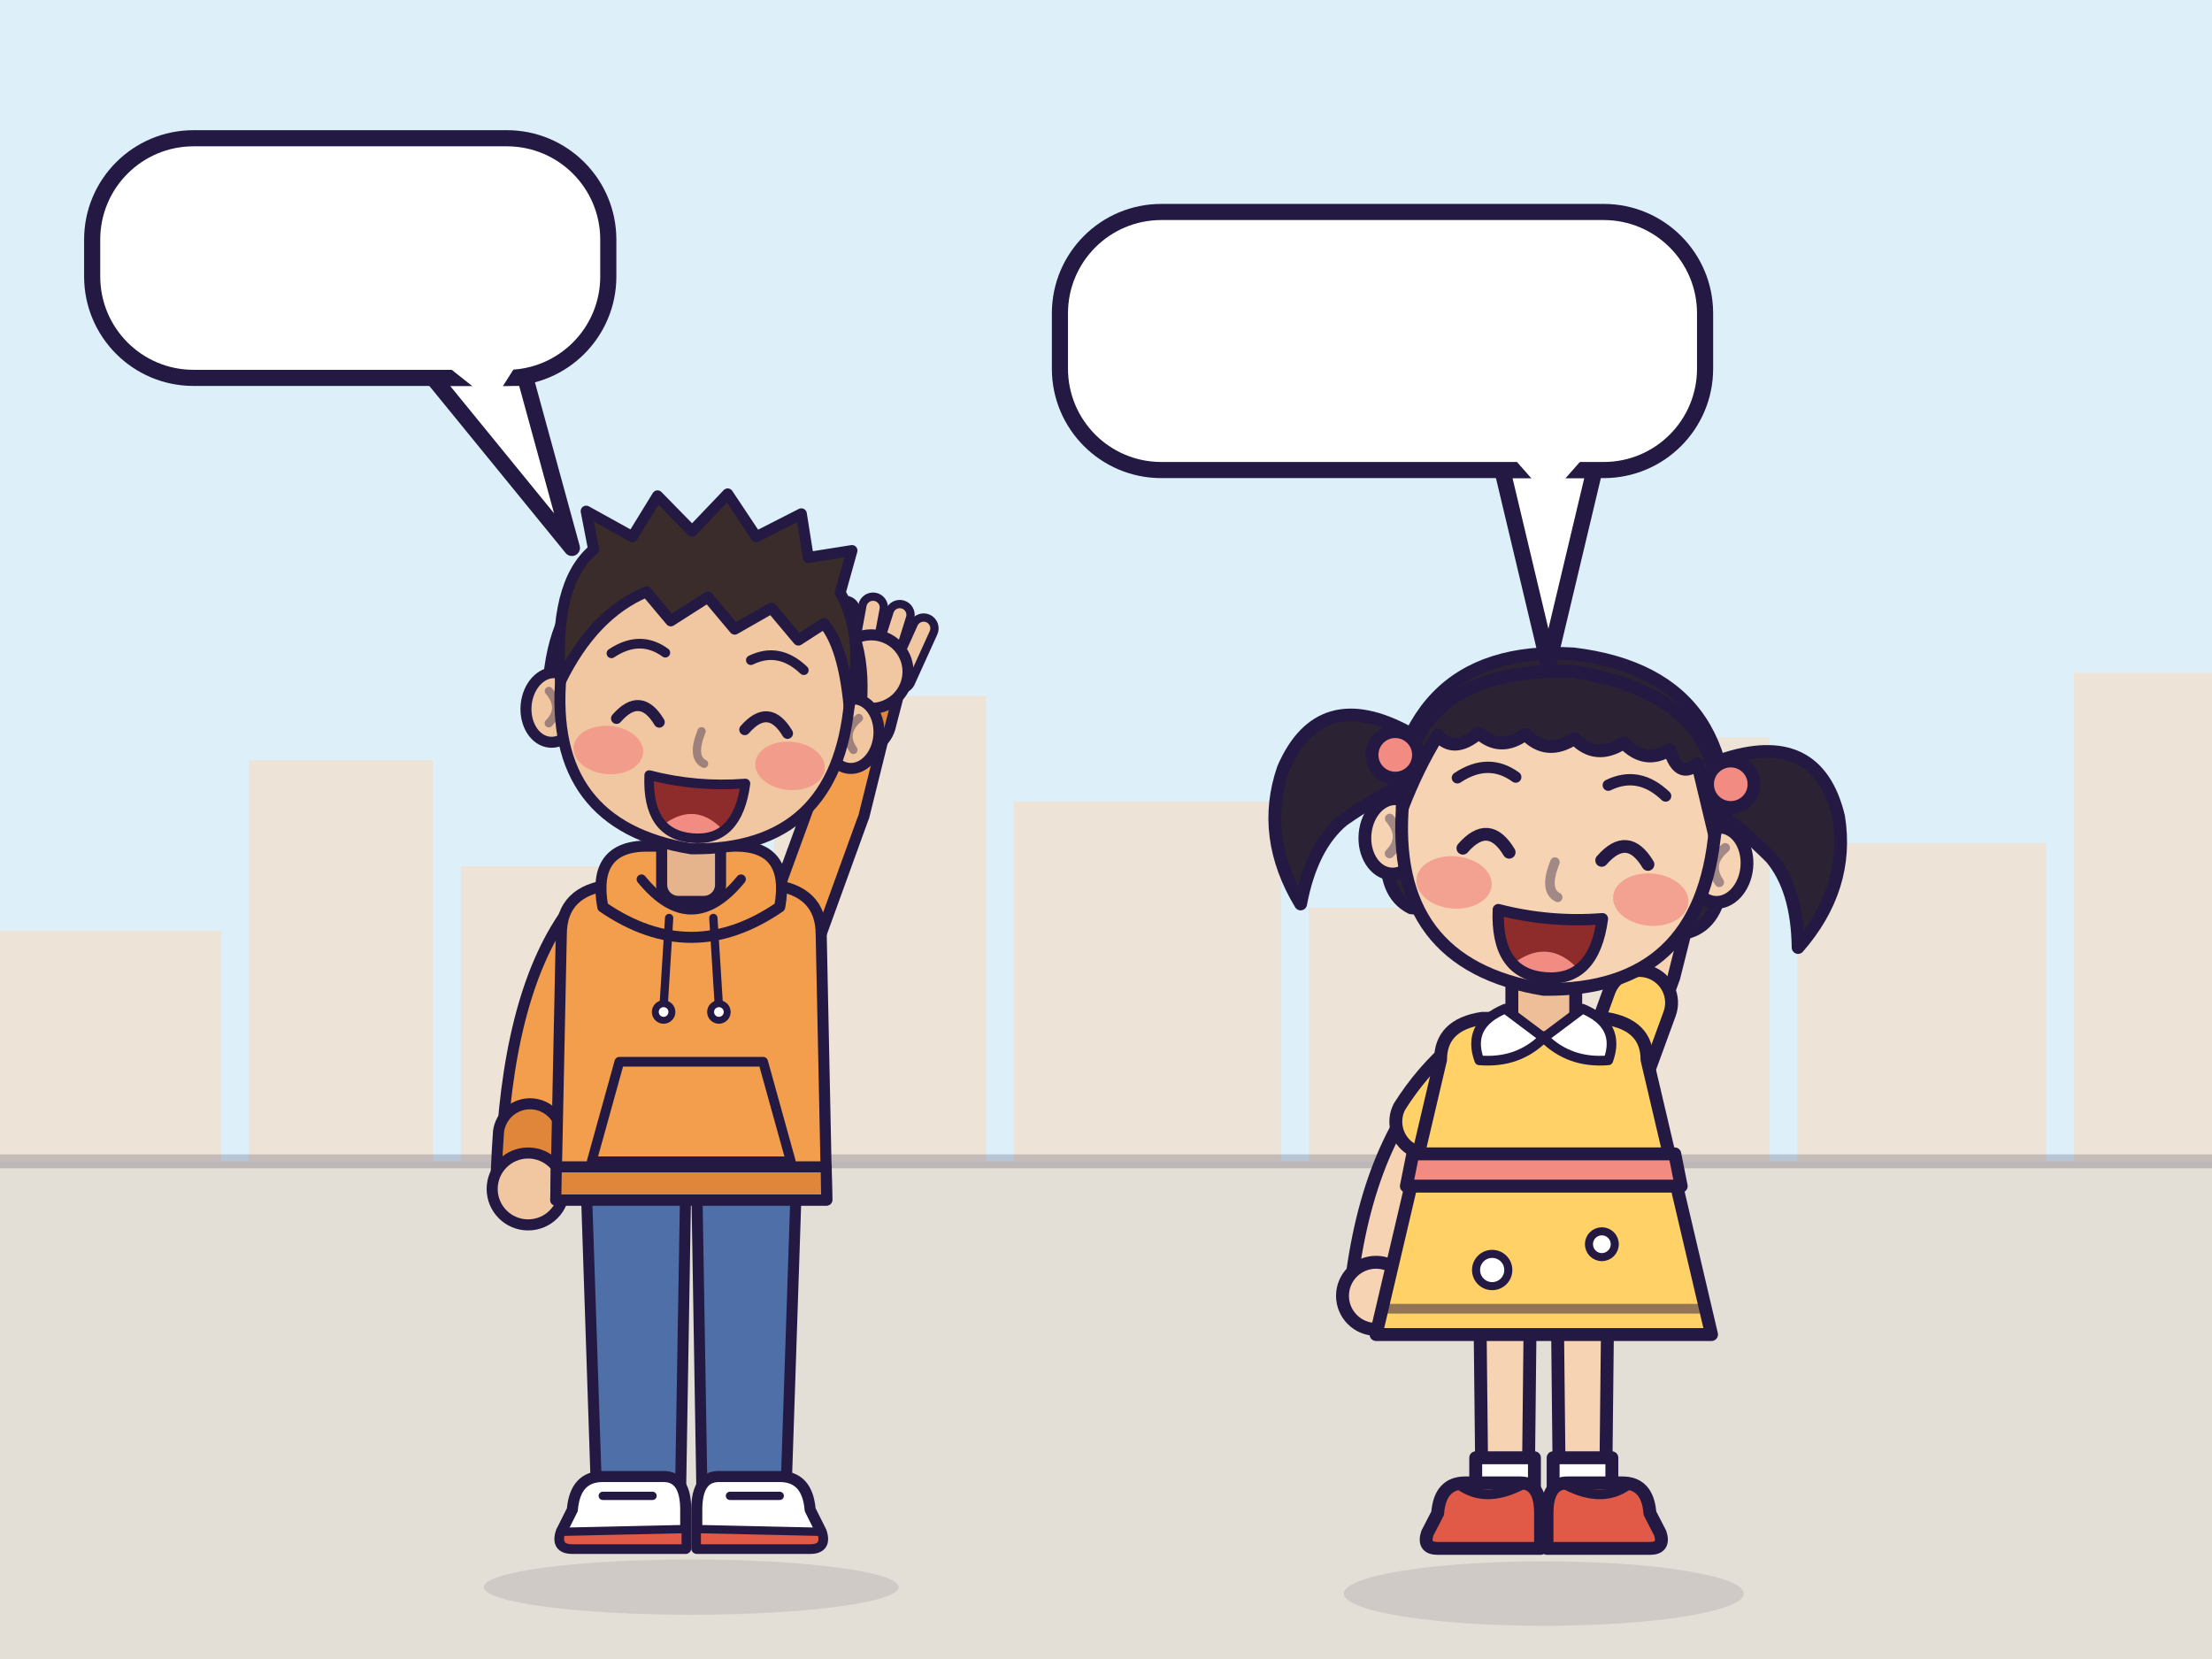
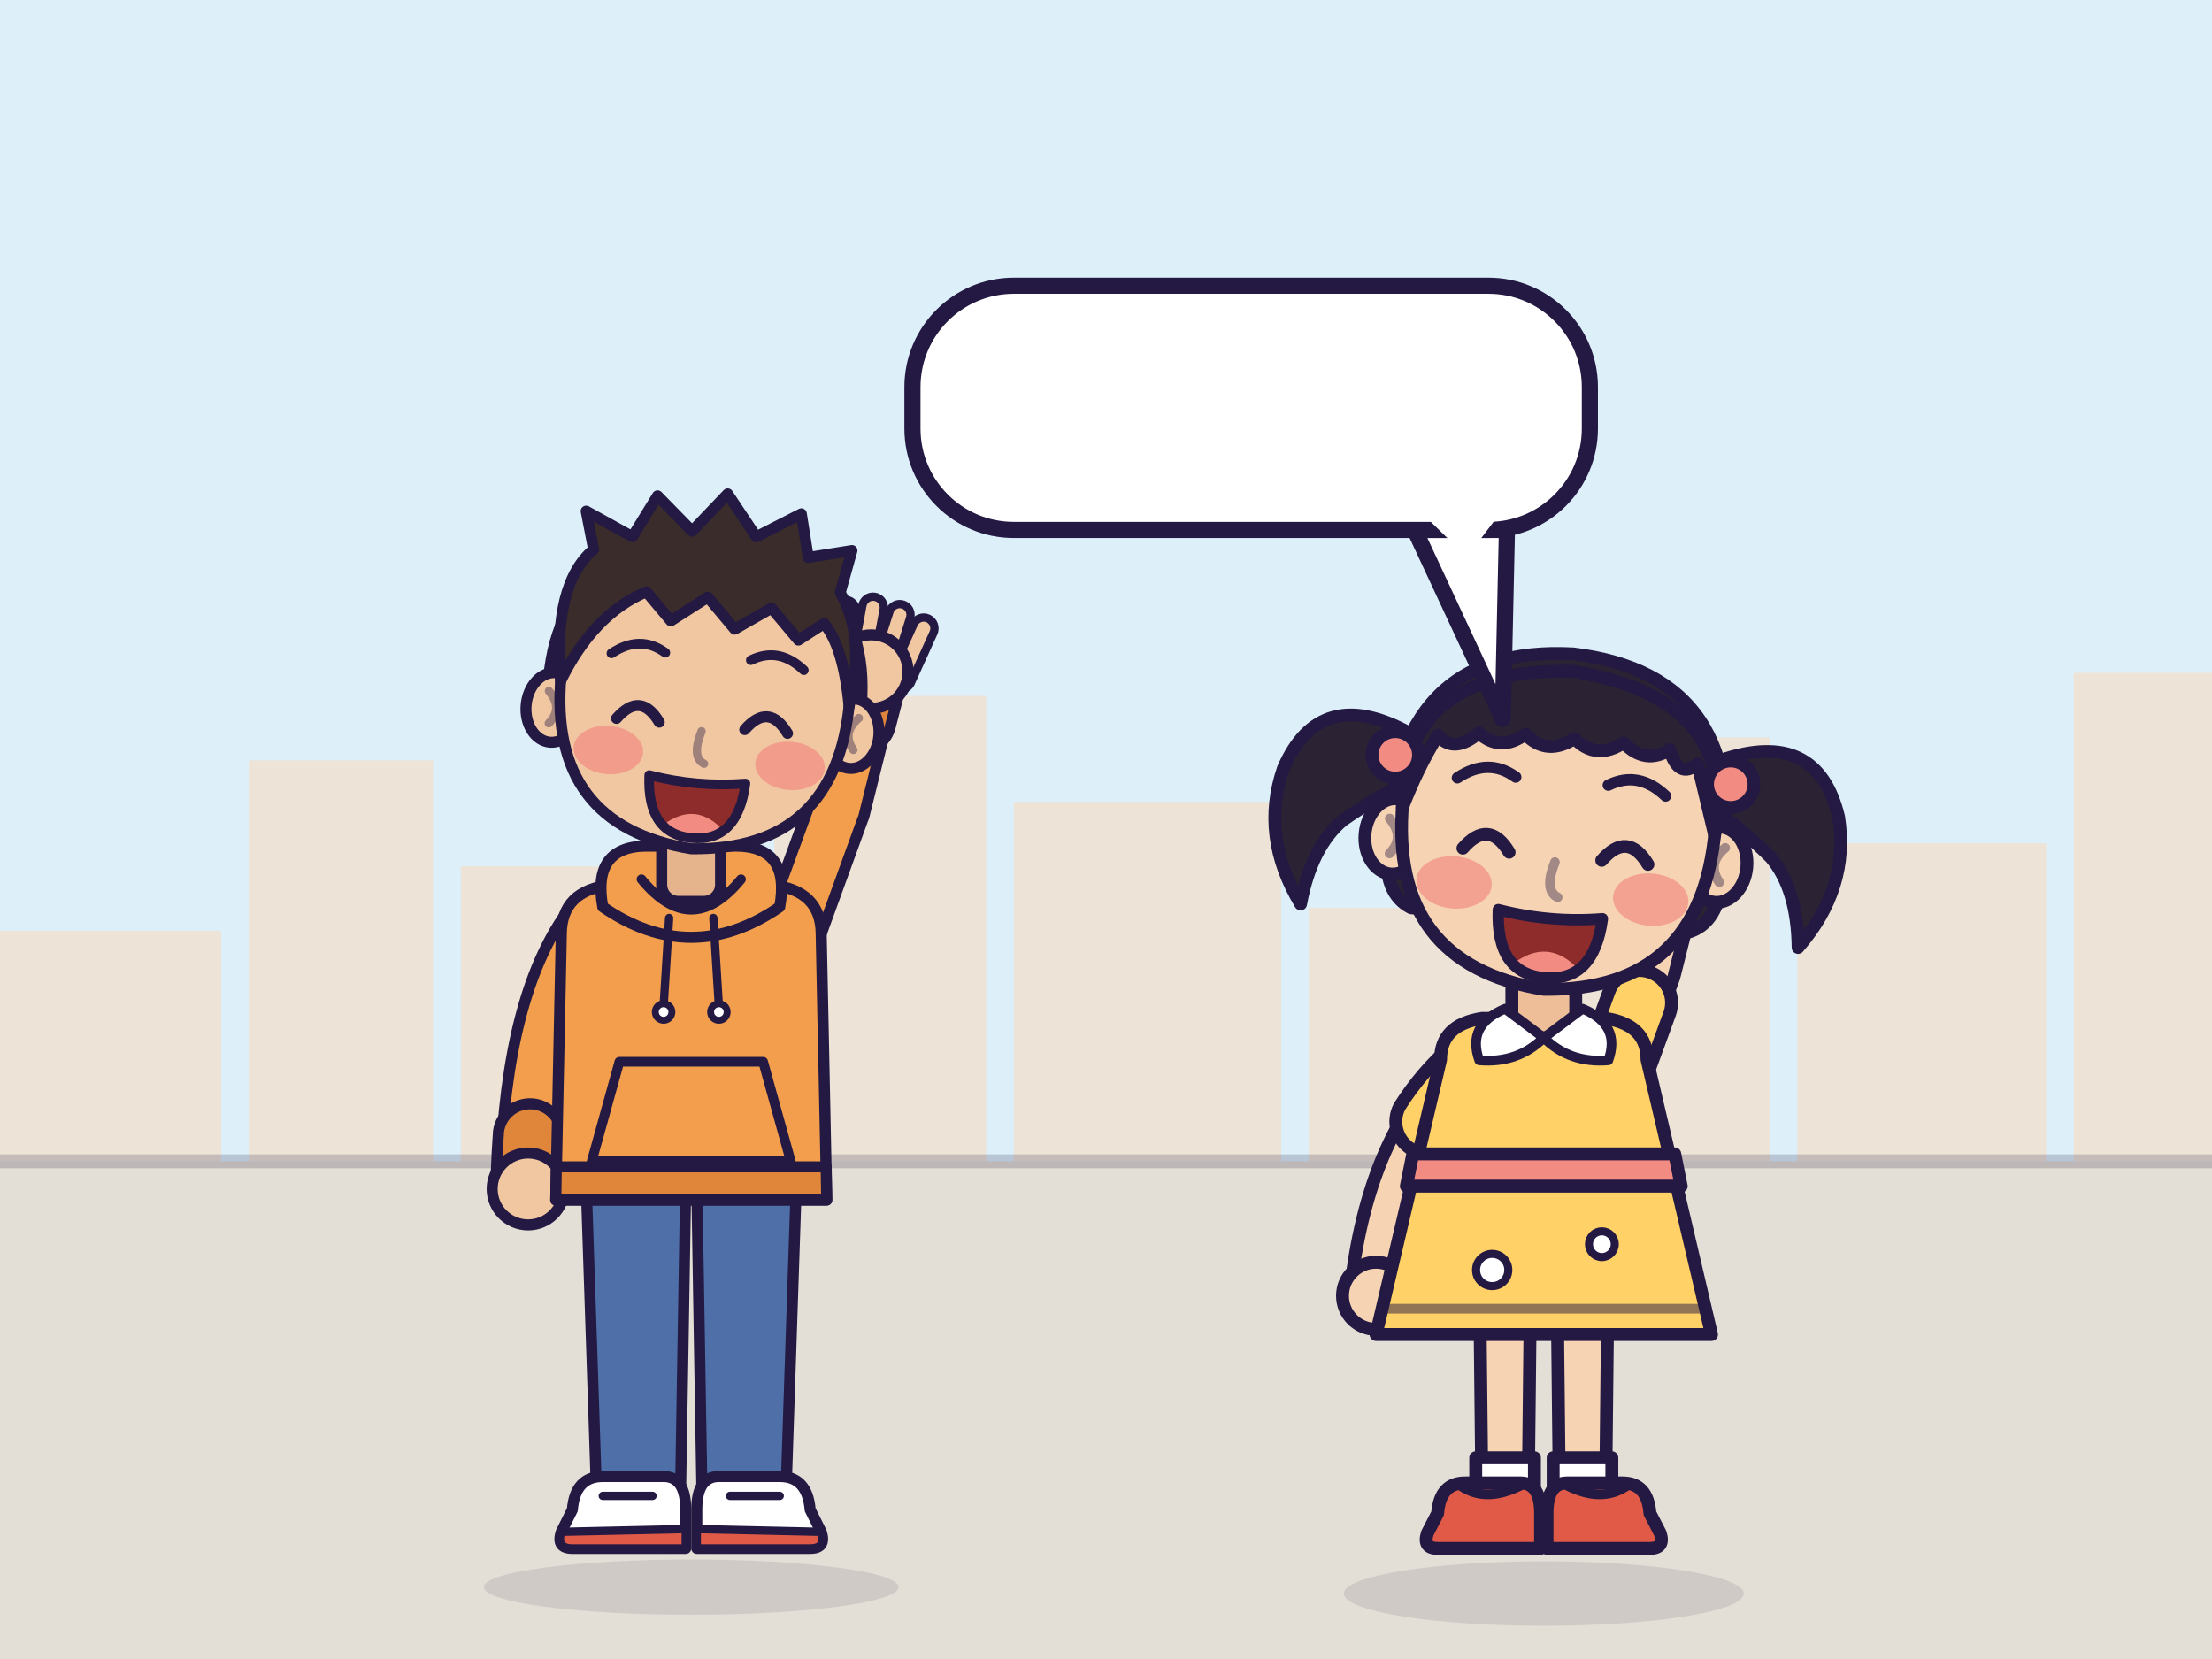
- <svg xmlns="http://www.w3.org/2000/svg" viewBox="0 0 480 360" role="img" aria-label="Big Brother raises his hand: &quot;我要！&quot; Little Sister raises hers too: &quot;我也要！&quot;">
+ <svg xmlns="http://www.w3.org/2000/svg" viewBox="0 0 480 360" role="img" aria-label="Big Brother raises his hand; Little Sister raises hers too: &quot;我也要！&quot;">
  <g stroke="#231942" stroke-width="3.5" stroke-linejoin="round" stroke-linecap="round">
    <rect x="0" y="0" width="480" height="360" fill="#DDF0FA" stroke="none" />
    <rect x="0" y="202" width="48" height="50" fill="#EDE3D6" stroke="none" />
    <rect x="54" y="165" width="40" height="87" fill="#EDE3D6" stroke="none" />
    <rect x="100" y="188" width="62" height="64" fill="#EDE3D6" stroke="none" />
    <rect x="168" y="151" width="46" height="101" fill="#EDE3D6" stroke="none" />
    <rect x="220" y="174" width="58" height="78" fill="#EDE3D6" stroke="none" />
    <rect x="284" y="197" width="44" height="55" fill="#EDE3D6" stroke="none" />
    <rect x="334" y="160" width="50" height="92" fill="#EDE3D6" stroke="none" />
    <rect x="390" y="183" width="54" height="69" fill="#EDE3D6" stroke="none" />
    <rect x="450" y="146" width="30" height="106" fill="#EDE3D6" stroke="none" />
    <rect x="0" y="252" width="480" height="108" fill="#E3DED6" stroke="none" />
    <path d="M0 252L480 252" fill="none" stroke-width="3" opacity="0.2" />
    <g transform="translate(150 336) scale(0.6 0.6)">
      <g class="char c-1 ch-gege">
        <g transform="translate(-150 -432)">
          <ellipse class="shadow" cx="150" cy="446" rx="75" ry="10" fill="#231942" stroke="none" opacity="0.1" />
          <g class="figure" stroke="#231942" stroke-width="4" stroke-linejoin="round" stroke-linecap="round">
            <g class="legs">
              <path d="M112 300L148 300L146 420L116 420Z" fill="#4E6FA8" />
              <path d="M188 300L152 300L154 420L184 420Z" fill="#4E6FA8" />
              <path d="M148 418Q148 406 140 406L118 406Q108 406 107 418L103 426Q101 432 107 432L148 432Z" fill="#FFFFFF" />
              <path d="M103 426Q101 432 107 432L148 432L148 425Z" fill="#E05A47" stroke-width="3" />
              <path d="M118 413L136 413" fill="none" stroke-width="3" />
              <path d="M152 418Q152 406 160 406L182 406Q192 406 193 418L197 426Q199 432 193 432L152 432Z" fill="#FFFFFF" />
              <path d="M197 426Q199 432 193 432L152 432L152 425Z" fill="#E05A47" stroke-width="3" />
              <path d="M182 413L164 413" fill="none" stroke-width="3" />
            </g>
            <g transform="translate(150 300)">
              <g class="upper">
                <g transform="translate(-150 -300)">
                  <g transform="translate(187 208)">
                    <g class="arm-left">
                      <g transform="translate(-187 -208)">
                        <path d="M196.4 211.4L212 168.4A10 10 0 0 0 212.4 167.4L223 124.7A10 10 0 0 0 203.6 119.9L193.1 162.1L177.6 204.6A10 10 0 0 0 196.4 211.4Z" fill="#F29E4C" />
                        <path d="M221.8 135.5L224.5 125.1A11.5 11.5 0 0 0 202.1 119.5L199.5 130A11.5 11.5 0 0 0 221.8 135.5Z" fill="#E0863A" />
                        <path d="M208.4 112.5L209.6 93.1A3.9 3.9 0 0 0 201.8 92.6L200.6 112.1A3.9 3.9 0 0 0 208.4 112.5Z" fill="#F1C7A2" stroke-width="3" />
                        <path d="M215.4 114.8L219.6 92.4A3.9 3.9 0 0 0 211.9 91L207.8 113.3A3.9 3.9 0 0 0 215.4 114.8Z" fill="#F1C7A2" stroke-width="3" />
                        <path d="M222.4 117L229.2 95.3A3.9 3.9 0 0 0 221.8 92.9L214.9 114.6A3.9 3.9 0 0 0 222.4 117Z" fill="#F1C7A2" stroke-width="3" />
                        <path d="M229.3 119.2L237.6 100.9A3.9 3.9 0 0 0 230.5 97.6L222.2 116A3.9 3.9 0 0 0 229.3 119.2Z" fill="#F1C7A2" stroke-width="3" />
                        <path d="M217.1 115.5L204 103.8A4.3 4.3 0 0 0 198.3 110.2L211.3 121.9A4.3 4.3 0 0 0 217.1 115.5Z" fill="#F1C7A2" stroke-width="3" />
                        <circle class="hand" cx="215.1" cy="114.9" r="13.3" fill="#F1C7A2" />
                      </g>
                    </g>
                  </g>
                  <g transform="translate(113 208)">
                    <g class="arm-right">
                      <g transform="translate(-113 -208)">
                        <path d="M104.8 202.2Q83.1 232.8 81 295.7A10 10 0 0 0 101 296.3Q102.9 239.5 121.2 213.8A10 10 0 0 0 104.8 202.2Z" fill="#F29E4C" />
                        <path d="M80.3 281.2Q79.8 288.2 79.5 295.6A11.5 11.5 0 0 0 102.5 296.4Q102.7 289.4 103.2 282.9A11.5 11.5 0 0 0 80.3 281.2Z" fill="#E0863A" />
                        <circle class="hand" cx="91" cy="302" r="13" fill="#F1C7A2" />
                      </g>
                    </g>
                  </g>
                  <g class="body">
                    <path d="M103 210Q103 194 121 192L179 192Q197 194 197 210L199 306L101 306Z" fill="#F29E4C" />
                    <path d="M101.2 294L198.8 294L199 306L101 306Z" fill="#E0863A" />
                    <path class="hood" d="M118 200Q114 178 134 178L166 178Q186 178 182 200Q150 222 118 200Z" fill="#F29E4C" />
                    <g class="neck">
                      <rect x="139.3" y="171" width="21.3" height="27" rx="6" fill="#E6B48C" />
                    </g>
                    <path d="M132 190Q150 212 168 190" fill="none" stroke-width="3.5" />
                    <path d="M142 204L140 236M158 204L160 236" fill="none" stroke-width="3" />
                    <circle cx="140" cy="238" r="3" fill="#FFFFFF" stroke-width="2.5" />
                    <circle cx="160" cy="238" r="3" fill="#FFFFFF" stroke-width="2.5" />
                    <path class="pocket" d="M124 256L176 256L186 292L114 292Z" fill="#F29E4C" stroke-width="3.5" />
                  </g>
                  <g transform="translate(150 179) rotate(5)">
                    <g class="head">
                      <g transform="translate(-150 -179)">
                        <g transform="translate(150 126.6) scale(0.97)" stroke-width="4.1">
                          <g class="hair-back">
                            <path d="M-58 6Q-64-56 0-62Q64-56 58 6Z" fill="#3A2C2A" />
                          </g>
                          <g class="ears">
                            <ellipse cx="-56" cy="6" rx="10" ry="13" fill="#F1C7A2" />
                            <ellipse cx="56" cy="6" rx="10" ry="13" fill="#F1C7A2" />
                            <path d="M-58 0Q-52 6-57 12" fill="none" stroke-width="3.1" opacity="0.4" />
                            <path d="M58 0Q52 6 57 12" fill="none" stroke-width="3.1" opacity="0.4" />
                          </g>
                          <path class="face" d="M-54-6Q-54-52 0-52Q54-52 54-6Q54 50 0 54Q-54 50-54-6Z" fill="#F1C7A2" />
                          <g class="hair">
                            <path d="M-54-4Q-60-40-46-54L-50-68L-32-60L-24-76L-10-64L2-79L14-64L30-74L34-58L50-62L47-46Q58-30 54-4Q50-26 42-34L33-27L22-38L9-29L-2-40L-15-30L-25-40Q-44-30-54-4Z" fill="#3A2C2A" />
                          </g>
                          <g class="cheeks">
                            <ellipse cx="-34" cy="20" rx="13" ry="9" fill="#F28B82" stroke="none" opacity="0.7" />
                            <ellipse cx="34" cy="20" rx="13" ry="9" fill="#F28B82" stroke="none" opacity="0.7" />
                          </g>
                          <g class="brows">
                            <path d="M-36-16Q-26-24-16-18M16-18Q26-24 36-16" fill="none" stroke-width="3.6" />
                          </g>
                          <g transform="translate(0 4)">
                            <g class="eyes">
                              <g transform="translate(0 -4)">
                                <path d="M-32 8Q-24-3-16 8M16 8Q24-3 32 8" fill="none" stroke-width="4.1" />
                              </g>
                            </g>
                          </g>
                          <g class="nose">
                            <path d="M0 10Q-3 20 2 22" fill="none" stroke-width="3.1" opacity="0.4" />
                          </g>
                          <g class="mouth">
                            <path d="M-18 28Q0 31 18 28Q17 50 0 50Q-17 50-18 28Z" fill="#8E2B2B" stroke="none" />
                            <path d="M-10 45Q0 37 10 45Q6 50 0 50Q-6 50-10 45Z" fill="#F28B82" stroke="none" />
                            <path d="M-18 28Q0 31 18 28Q17 50 0 50Q-17 50-18 28Z" fill="none" stroke-width="3.6" />
                          </g>
                        </g>
                      </g>
                    </g>
                  </g>
                </g>
              </g>
            </g>
          </g>
        </g>
      </g>
    </g>
    <g transform="translate(335 336) scale(0.7 0.7)">
      <g class="char c-2 ch-meimei act">
        <g transform="translate(-150 -432)">
          <ellipse class="shadow" cx="150" cy="446" rx="62" ry="10" fill="#231942" stroke="none" opacity="0.1" />
          <g class="figure" stroke="#231942" stroke-width="4" stroke-linejoin="round" stroke-linecap="round">
            <g class="legs">
              <path d="M129.9 329.7L146.1 329.7L145.1 422.6L130.9 422.6Z" fill="#F6D3B3" />
              <path d="M128.9 403.9L147.1 403.9L147.1 422.6L128.9 422.6Z" fill="#FFFFFF" />
              <path d="M153.9 329.7L170.1 329.7L169.1 422.6L154.9 422.6Z" fill="#F6D3B3" />
              <path d="M152.9 403.9L171.1 403.9L171.1 422.6L152.9 422.6Z" fill="#FFFFFF" />
              <path d="M149 421.1Q149 411.7 142.8 411.7L125.6 411.7Q117.8 411.7 117.1 421.1L113.9 427.3Q112.4 432 117.1 432L149 432Z" fill="#E05A47" />
              <path d="M124.1 412.5Q131.9 418 142.8 412.5" fill="none" stroke-width="3" />
              <path d="M151 421.1Q151 411.7 157.2 411.7L174.4 411.7Q182.2 411.7 182.9 421.1L186.1 427.3Q187.6 432 182.9 432L151 432Z" fill="#E05A47" />
              <path d="M175.9 412.5Q168.1 418 157.2 412.5" fill="none" stroke-width="3" />
            </g>
            <g transform="translate(150 333.7)">
              <g class="upper">
                <g transform="translate(-150 -333.7)">
                  <g transform="translate(172 283.7)">
                    <g class="arm-left">
                      <g transform="translate(-172 -283.7)">
                        <path d="M178.9 286.2L190.3 255A7.4 7.4 0 0 0 190.5 254.2L198.3 223.2A7.4 7.4 0 0 0 184 219.6L176.3 250.3L165.1 281.2A7.4 7.4 0 0 0 178.9 286.2Z" fill="#F6D3B3" />
                        <path d="M181.4 287.1L189 266.3A10 10 0 0 0 170.2 259.4L162.6 280.3A10 10 0 0 0 181.4 287.1Z" fill="#FFD166" />
                        <path d="M187.5 212.6L188.4 197A3.1 3.1 0 0 0 182.2 196.7L181.2 212.2A3.1 3.1 0 0 0 187.5 212.6Z" fill="#F6D3B3" stroke-width="3" />
                        <path d="M193.1 214.4L196.4 196.5A3.1 3.1 0 0 0 190.3 195.4L186.9 213.3A3.1 3.1 0 0 0 193.1 214.4Z" fill="#F6D3B3" stroke-width="3" />
                        <path d="M198.6 216.2L204.1 198.8A3.1 3.1 0 0 0 198.2 196.9L192.7 214.3A3.1 3.1 0 0 0 198.6 216.2Z" fill="#F6D3B3" stroke-width="3" />
                        <path d="M204.2 217.9L210.8 203.3A3.1 3.1 0 0 0 205.2 200.7L198.5 215.3A3.1 3.1 0 0 0 204.2 217.9Z" fill="#F6D3B3" stroke-width="3" />
                        <path d="M194.4 215L183.9 205.6A3.4 3.4 0 0 0 179.3 210.7L189.8 220.1A3.4 3.4 0 0 0 194.4 215Z" fill="#F6D3B3" stroke-width="3" />
                        <circle class="hand" cx="192.8" cy="214.5" r="10.6" fill="#F6D3B3" />
                      </g>
                    </g>
                  </g>
                  <g transform="translate(128 283.7)">
                    <g class="arm-right">
                      <g transform="translate(-128 -283.7)">
                        <path d="M123.2 278.1Q97.1 300.4 90.7 346.7A7.4 7.4 0 0 0 105.3 348.7Q110.9 308 132.8 289.3A7.4 7.4 0 0 0 123.2 278.1Z" fill="#F6D3B3" />
                        <path d="M121.5 276.1Q112.2 284.1 105.3 295A10 10 0 0 0 122.2 305.6Q127.5 297.3 134.5 291.3A10 10 0 0 0 121.5 276.1Z" fill="#FFD166" />
                        <circle class="hand" cx="98" cy="353.7" r="10.4" fill="#F6D3B3" />
                      </g>
                    </g>
                  </g>
                  <g class="body">
                    <path d="M118 280.5Q118 269.7 130.8 267.7L169.2 267.7Q182 269.7 182 280.5L202 365.7L98 365.7Z" fill="#FFD166" />
                    <path d="M109.4 309.7L190.6 309.7L192.6 319.7L107.4 319.7Z" fill="#F28B82" />
                    <g class="neck">
                      <rect x="140.1" y="250.7" width="19.8" height="23" rx="6" fill="#EDBE98" />
                    </g>
                    <path d="M138 264.7Q126 269.7 130 280.7Q142 281.7 150 273.7Z" fill="#FFFFFF" stroke-width="3" />
                    <path d="M162 264.7Q174 269.7 170 280.7Q158 281.7 150 273.7Z" fill="#FFFFFF" stroke-width="3" />
                    <circle cx="134" cy="345.7" r="5" fill="#FFFFFF" stroke-width="2.5" />
                    <circle cx="168" cy="337.7" r="4" fill="#FFFFFF" stroke-width="2.5" />
                    <path d="M101.6 357.7L198.4 357.7" fill="none" stroke-width="3" opacity="0.5" />
                  </g>
                  <g transform="translate(150 258.7) rotate(5)">
                    <g class="head">
                      <g transform="translate(-150 -258.7)">
                        <g transform="translate(150 210.1) scale(0.9)" stroke-width="4.4">
                          <g class="hair-back">
                            <path d="M-54-30Q-86-44-96-14Q-102 10-86 32Q-84 12-74 2Q-62-8-54-12Z" fill="#2B2233" />
                            <path d="M54-30Q86-44 96-14Q102 10 86 32Q84 12 74 2Q62-8 54-12Z" fill="#2B2233" />
                            <path d="M-58 10Q-62-60 0-62Q62-60 58 10Q58 26 48 30L-48 30Q-58 26-58 10Z" fill="#2B2233" />
                          </g>
                          <g class="ears">
                            <ellipse cx="-56" cy="6" rx="10" ry="13" fill="#F6D3B3" />
                            <ellipse cx="56" cy="6" rx="10" ry="13" fill="#F6D3B3" />
                            <path d="M-58 0Q-52 6-57 12" fill="none" stroke-width="3.3" opacity="0.4" />
                            <path d="M58 0Q52 6 57 12" fill="none" stroke-width="3.3" opacity="0.4" />
                          </g>
                          <path class="face" d="M-54-6Q-54-52 0-52Q54-52 54-6Q54 50 0 54Q-54 50-54-6Z" fill="#F6D3B3" />
                          <g class="hair">
                            <path d="M-54-4Q-58-52 0-56Q58-52 54-4Q50-16 46-28Q40-22 36-32Q28-26 20-33Q11-26 3-33Q-6-26-14-33Q-22-26-30-32Q-38-24-44-30Q-50-18-54-4Z" fill="#2B2233" />
                            <circle cx="-58" cy="-22" r="8" fill="#F28B82" />
                            <circle cx="58" cy="-22" r="8" fill="#F28B82" />
                          </g>
                          <g class="cheeks">
                            <ellipse cx="-34" cy="20" rx="13" ry="9" fill="#F28B82" stroke="none" opacity="0.7" />
                            <ellipse cx="34" cy="20" rx="13" ry="9" fill="#F28B82" stroke="none" opacity="0.7" />
                          </g>
                          <g class="brows">
                            <path d="M-36-16Q-26-24-16-18M16-18Q26-24 36-16" fill="none" stroke-width="3.9" />
                          </g>
                          <g transform="translate(0 4)">
                            <g class="eyes">
                              <g transform="translate(0 -4)">
                                <path d="M-32 8Q-24-3-16 8M16 8Q24-3 32 8" fill="none" stroke-width="4.4" />
                              </g>
                            </g>
                          </g>
                          <g class="nose">
                            <path d="M0 10Q-3 20 2 22" fill="none" stroke-width="3.3" opacity="0.4" />
                          </g>
                          <g class="mouth">
                            <path d="M-18 28Q0 31 18 28Q17 50 0 50Q-17 50-18 28Z" fill="#8E2B2B" stroke="none" />
                            <path d="M-10 45Q0 37 10 45Q6 50 0 50Q-6 50-10 45Z" fill="#F28B82" stroke="none" />
                            <path d="M-18 28Q0 31 18 28Q17 50 0 50Q-17 50-18 28Z" fill="none" stroke-width="3.9" />
                          </g>
                        </g>
                      </g>
                    </g>
                  </g>
                </g>
              </g>
            </g>
          </g>
        </g>
      </g>
    </g>
-     <g transform="translate(124.1 118.9)">
-       <g class="bubble b-1 has-text">
-         <g transform="translate(-124.1 -118.9)">
-           <path d="M94 82L124.1 118.9L114 82Z" fill="#FFFFFF" />
-           <rect x="20" y="30" width="112" height="52" rx="22" fill="#FFFFFF" />
-           <path d="M95.2 78L106.9 87.3L112.8 78Z" fill="#FFFFFF" stroke="none" />
-         </g>
-       </g>
-     </g>
-     <g transform="translate(336 144)">
-       <g class="bubble b-2 has-text">
-         <g transform="translate(-336 -144)">
-           <path d="M326 102L336 144L346 102Z" fill="#FFFFFF" />
-           <rect x="230" y="46" width="140" height="56" rx="22" fill="#FFFFFF" />
-           <path d="M327.2 98L336 108L344.8 98Z" fill="#FFFFFF" stroke="none" />
+     <g transform="translate(326.1 156)">
+       <g class="bubble b-1 has-text line-0">
+         <g transform="translate(-326.1 -156)">
+           <path d="M307 115L326.1 156L327 115Z" fill="#FFFFFF" />
+           <rect x="198" y="62" width="147" height="53" rx="22" fill="#FFFFFF" />
+           <path d="M308.2 111L318.3 120.9L325.8 111Z" fill="#FFFFFF" stroke="none" />
        </g>
      </g>
    </g>
  </g>
</svg>
